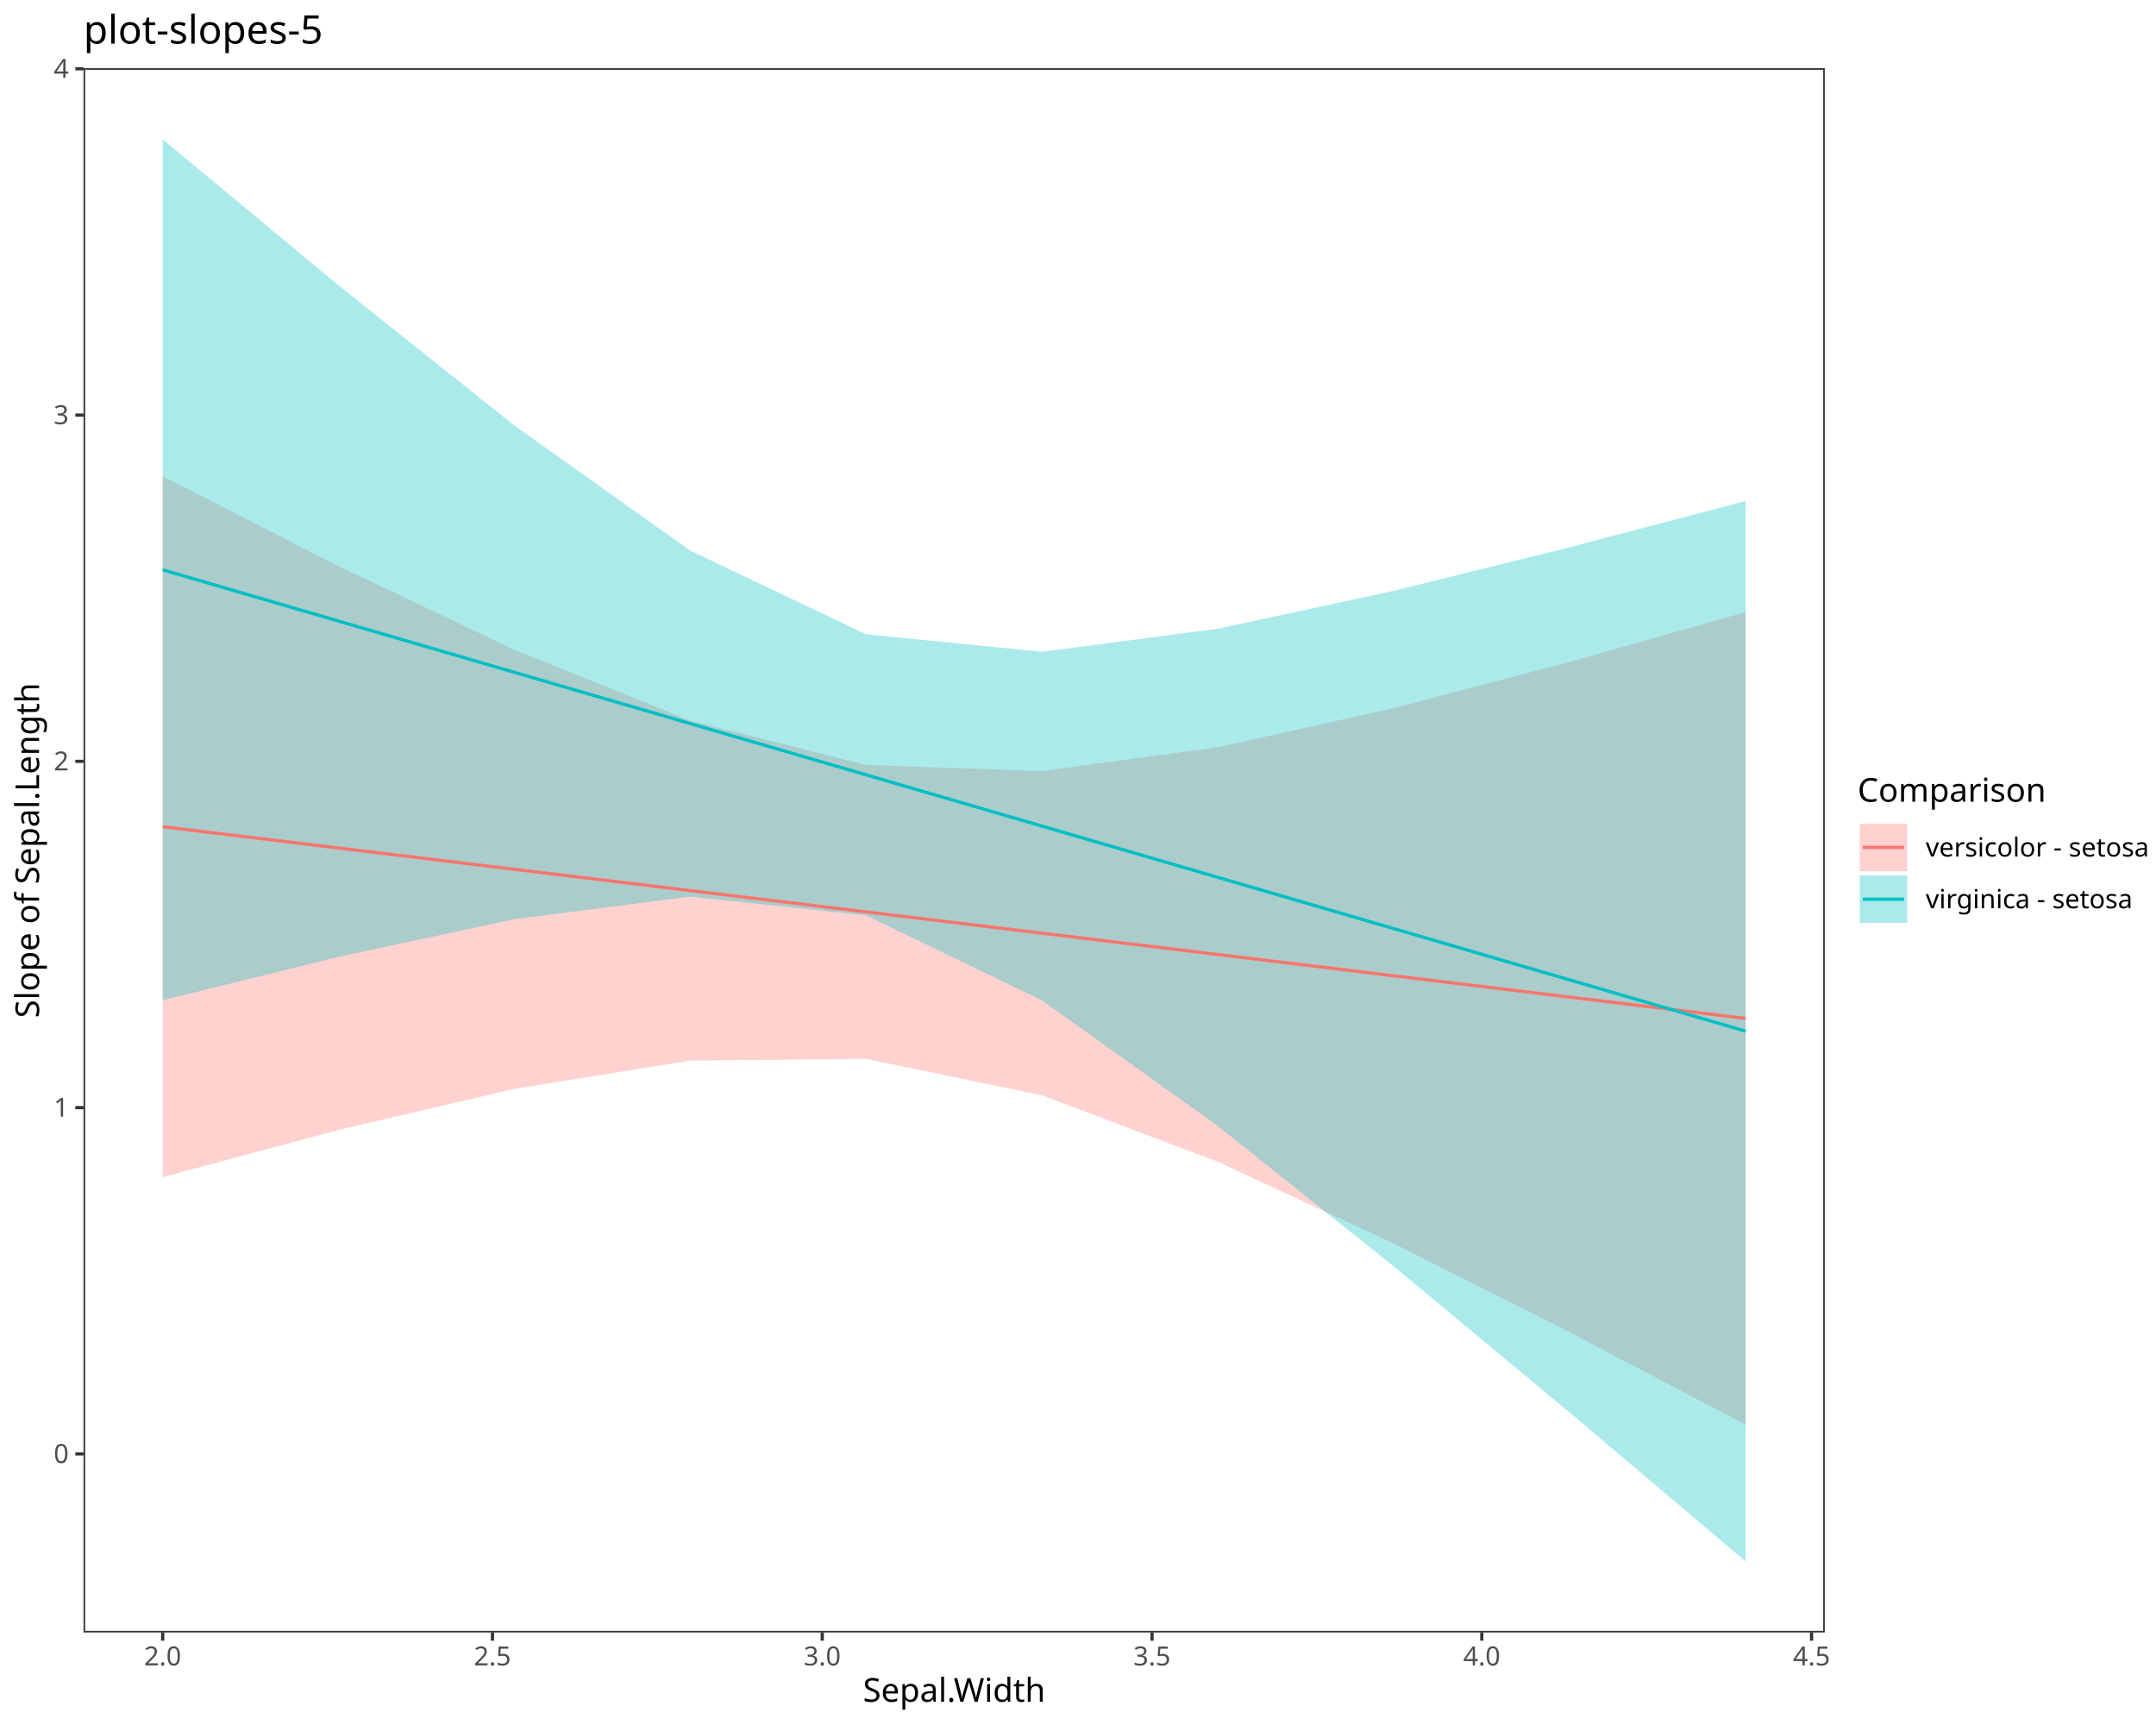
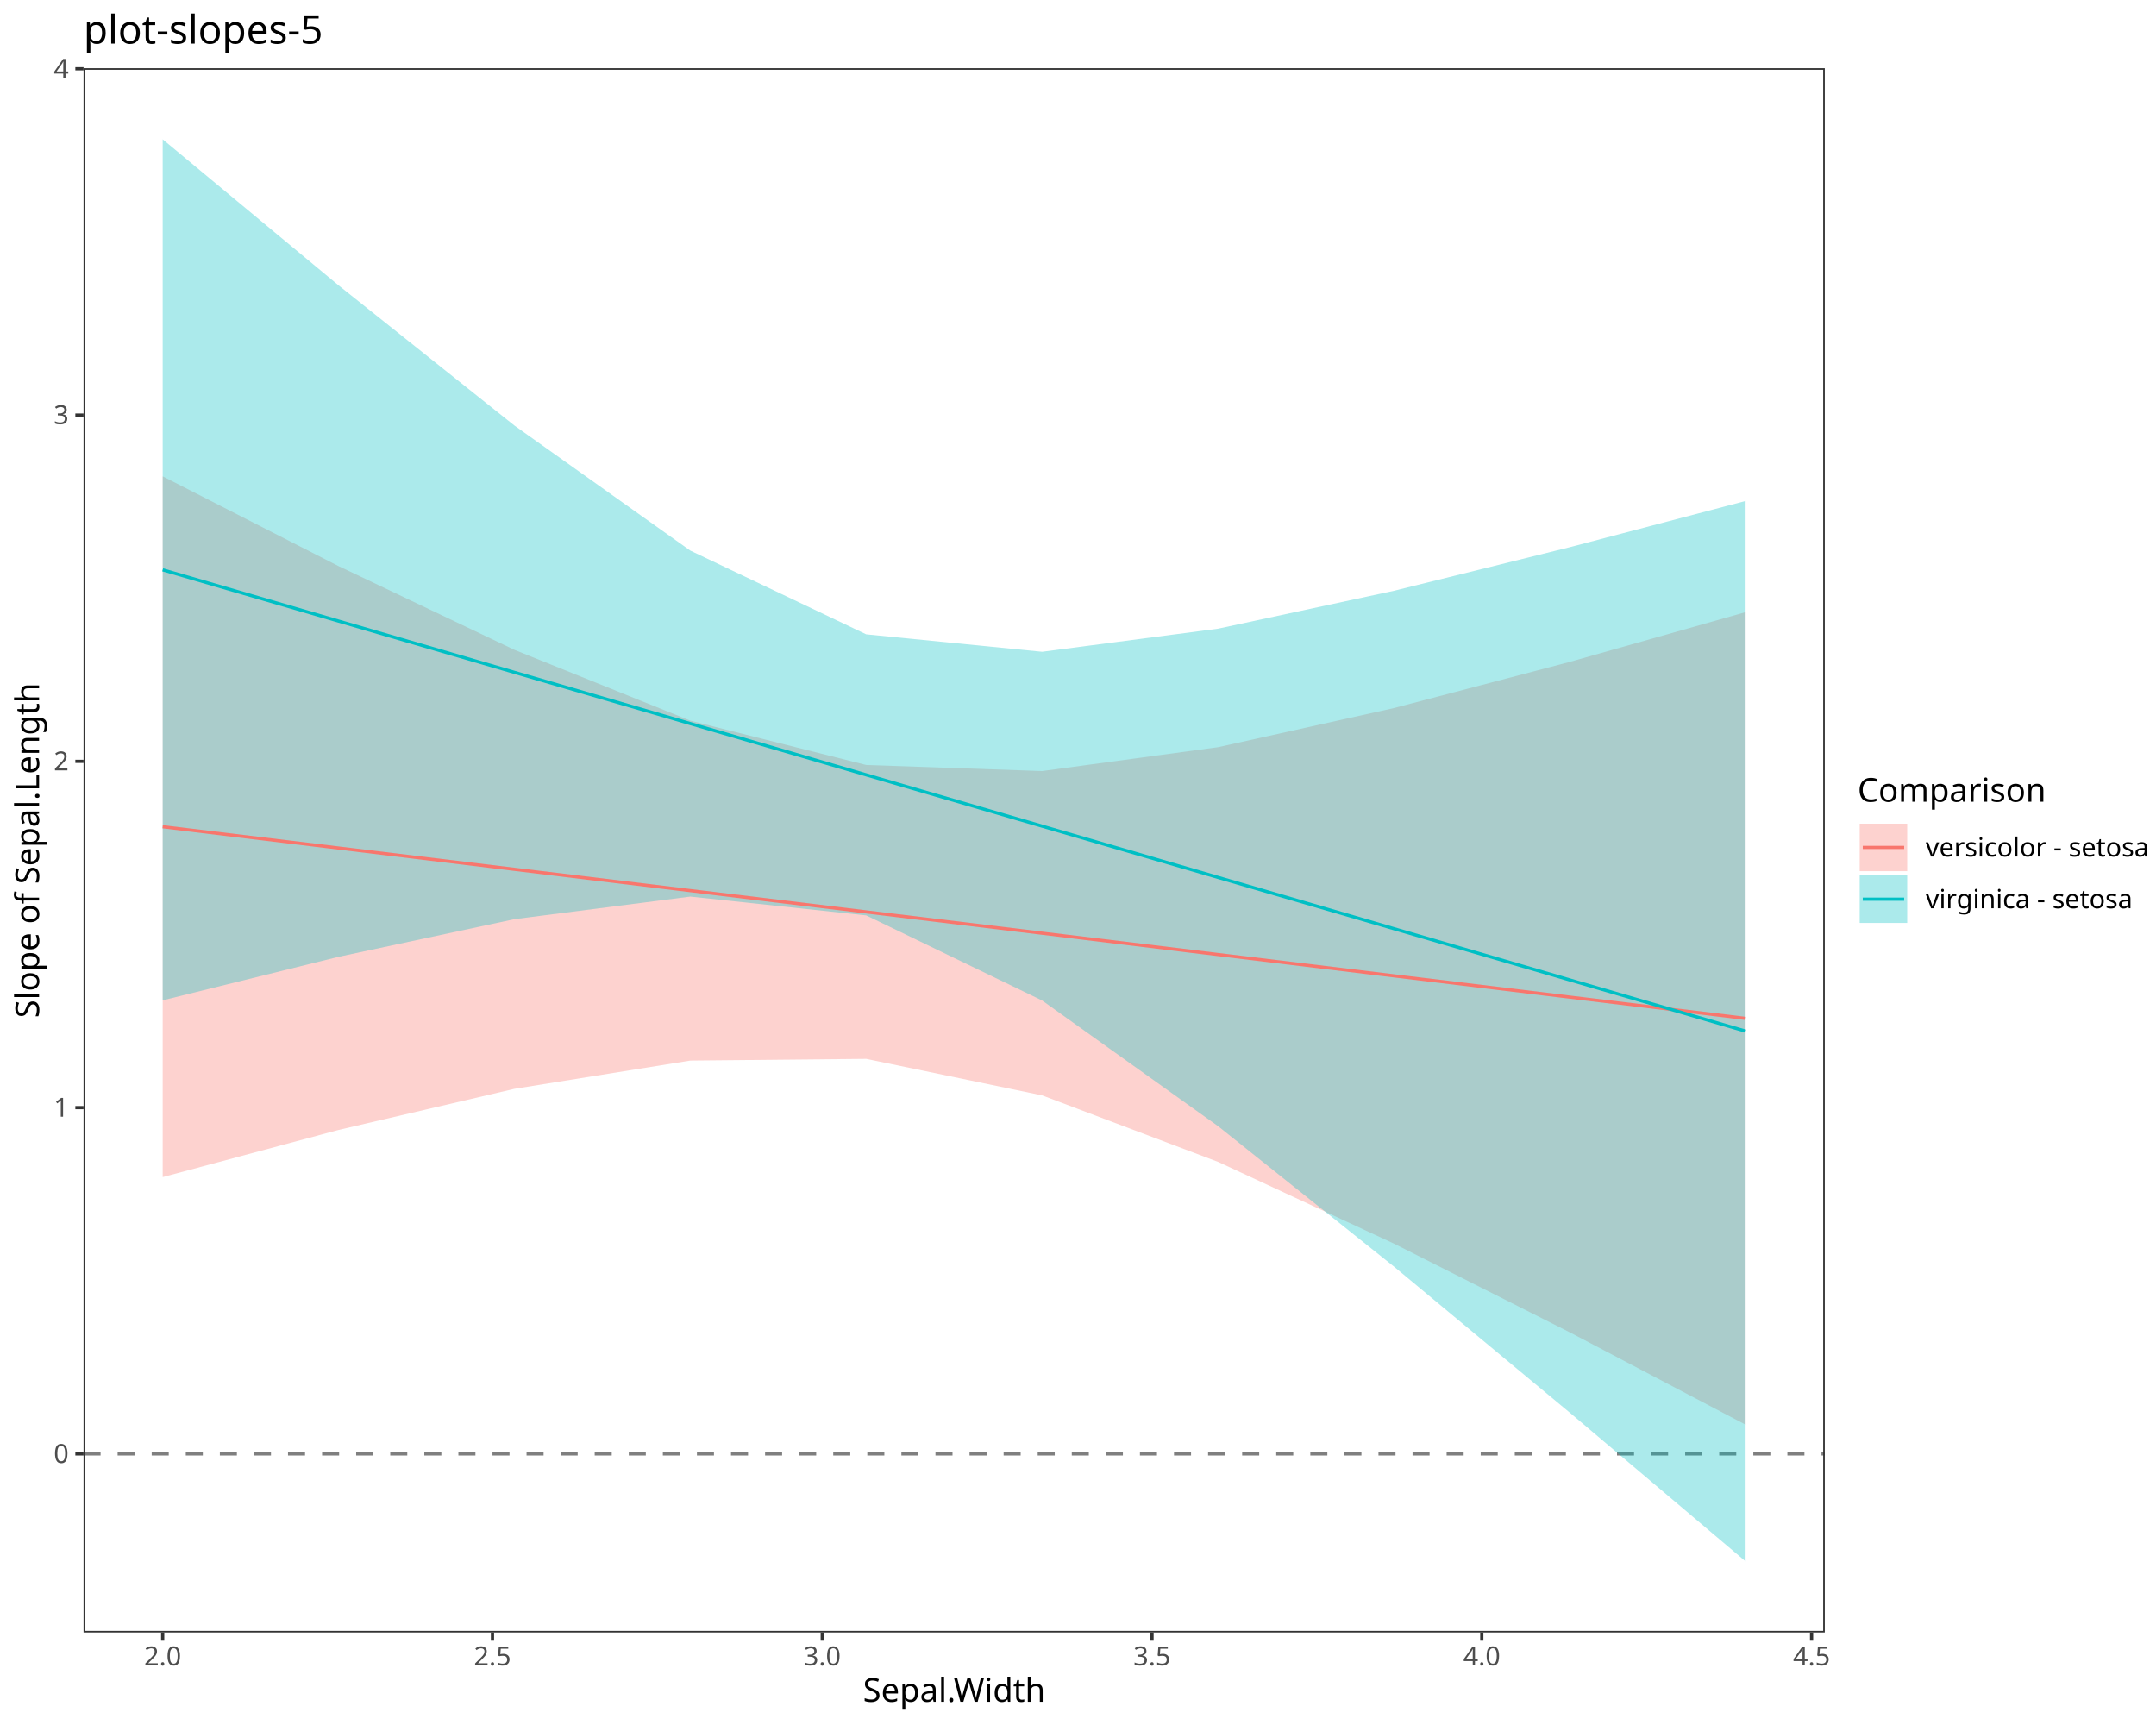
<svg xmlns="http://www.w3.org/2000/svg" class="svglite" data-engine-version="2.0" width="720.00pt" height="576.00pt" viewBox="0 0 720.00 576.00">
  <defs>
    <style type="text/css">
    .svglite line, .svglite polyline, .svglite polygon, .svglite path, .svglite rect, .svglite circle {
      fill: none;
      stroke: #000000;
      stroke-linecap: round;
      stroke-linejoin: round;
      stroke-miterlimit: 10.00;
    }
  </style>
  </defs>
  <rect width="100%" height="100%" style="stroke: none; fill: #FFFFFF;" />
  <defs>
    <clipPath id="cpMC4wMHw3MjAuMDB8MC4wMHw1NzYuMDA=">
      <rect x="0.00" y="0.00" width="720.00" height="576.00" />
    </clipPath>
  </defs>
  <g clip-path="url(#cpMC4wMHw3MjAuMDB8MC4wMHw1NzYuMDA=)">
    <rect x="-0" y="0.00" width="720.00" height="576.00" style="stroke-width: 1.07; stroke: #FFFFFF; fill: #FFFFFF;" />
  </g>
  <defs>
    <clipPath id="cpMjcuOTB8NjA5LjM4fDIyLjc4fDU0NS4xMQ==">
      <rect x="27.90" y="22.78" width="581.49" height="522.33" />
    </clipPath>
  </defs>
  <g clip-path="url(#cpMjcuOTB8NjA5LjM4fDIyLjc4fDU0NS4xMQ==)">
    <rect x="27.90" y="22.78" width="581.49" height="522.33" style="stroke-width: 1.07; stroke: none; fill: #FFFFFF;" />
+     <line x1="27.90" y1="485.48" x2="609.38" y2="485.48" style="stroke-width: 1.07; stroke: #000000; stroke-opacity: 0.50; stroke-dasharray: 5.69,5.69; stroke-linecap: butt;" />
    <polygon points="54.33,159.06 113.07,189.04 171.80,216.99 230.54,240.64 289.27,255.44 348.01,257.47 406.75,249.50 465.48,236.44 524.22,221.02 582.95,204.40 582.95,475.72 524.22,444.88 465.48,415.24 406.75,387.96 348.01,365.76 289.27,353.57 230.54,354.14 171.80,363.57 113.07,377.30 54.33,393.05 " style="stroke-width: 0.00; stroke: none; stroke-linecap: butt; fill: #F8766D; fill-opacity: 0.33;" />
    <polyline points="54.33,159.06 113.07,189.04 171.80,216.99 230.54,240.64 289.27,255.44 348.01,257.47 406.75,249.50 465.48,236.44 524.22,221.02 582.95,204.40 " style="stroke-width: 1.07; stroke: none; stroke-linecap: butt;" />
    <polyline points="582.95,475.72 524.22,444.88 465.48,415.24 406.75,387.96 348.01,365.76 289.27,353.57 230.54,354.14 171.80,363.57 113.07,377.30 54.33,393.05 " style="stroke-width: 1.07; stroke: none; stroke-linecap: butt;" />
    <polygon points="54.33,46.53 113.07,95.29 171.80,142.10 230.54,183.86 289.27,211.81 348.01,217.64 406.75,209.93 465.48,197.28 524.22,182.72 582.95,167.28 582.95,521.37 524.22,471.69 465.48,422.90 406.75,376.02 348.01,334.07 289.27,305.67 230.54,299.38 171.80,306.92 113.07,319.49 54.33,334.02 " style="stroke-width: 0.00; stroke: none; stroke-linecap: butt; fill: #00BFC4; fill-opacity: 0.33;" />
    <polyline points="54.33,46.53 113.07,95.29 171.80,142.10 230.54,183.86 289.27,211.81 348.01,217.64 406.75,209.93 465.48,197.28 524.22,182.72 582.95,167.28 " style="stroke-width: 1.07; stroke: none; stroke-linecap: butt;" />
    <polyline points="582.95,521.37 524.22,471.69 465.48,422.90 406.75,376.02 348.01,334.07 289.27,305.67 230.54,299.38 171.80,306.92 113.07,319.49 54.33,334.02 " style="stroke-width: 1.07; stroke: none; stroke-linecap: butt;" />
    <polyline points="54.33,276.06 113.07,283.17 171.80,290.28 230.54,297.39 289.27,304.50 348.01,311.61 406.75,318.73 465.48,325.84 524.22,332.95 582.95,340.06 " style="stroke-width: 1.07; stroke: #F8766D; stroke-linecap: butt;" />
    <polyline points="54.33,190.27 113.07,207.39 171.80,224.51 230.54,241.62 289.27,258.74 348.01,275.86 406.75,292.97 465.48,310.09 524.22,327.21 582.95,344.32 " style="stroke-width: 1.07; stroke: #00BFC4; stroke-linecap: butt;" />
    <rect x="27.90" y="22.78" width="581.49" height="522.33" style="stroke-width: 1.07; stroke: #333333;" />
  </g>
  <g clip-path="url(#cpMC4wMHw3MjAuMDB8MC4wMHw1NzYuMDA=)">
    <text x="22.97" y="488.51" text-anchor="end" style="font-size: 8.80px; fill: #4D4D4D; font-family: sans;" textLength="4.89px" lengthAdjust="spacingAndGlyphs">0</text>
    <text x="22.97" y="372.88" text-anchor="end" style="font-size: 8.80px; fill: #4D4D4D; font-family: sans;" textLength="4.89px" lengthAdjust="spacingAndGlyphs">1</text>
    <text x="22.97" y="257.25" text-anchor="end" style="font-size: 8.80px; fill: #4D4D4D; font-family: sans;" textLength="4.89px" lengthAdjust="spacingAndGlyphs">2</text>
    <text x="22.97" y="141.63" text-anchor="end" style="font-size: 8.80px; fill: #4D4D4D; font-family: sans;" textLength="4.89px" lengthAdjust="spacingAndGlyphs">3</text>
    <text x="22.97" y="26.00" text-anchor="end" style="font-size: 8.80px; fill: #4D4D4D; font-family: sans;" textLength="4.89px" lengthAdjust="spacingAndGlyphs">4</text>
    <polyline points="25.16,485.48 27.90,485.48 " style="stroke-width: 1.07; stroke: #333333; stroke-linecap: butt;" />
    <polyline points="25.16,369.85 27.90,369.85 " style="stroke-width: 1.07; stroke: #333333; stroke-linecap: butt;" />
    <polyline points="25.16,254.23 27.90,254.23 " style="stroke-width: 1.07; stroke: #333333; stroke-linecap: butt;" />
    <polyline points="25.16,138.60 27.90,138.60 " style="stroke-width: 1.07; stroke: #333333; stroke-linecap: butt;" />
    <polyline points="25.16,22.97 27.90,22.97 " style="stroke-width: 1.07; stroke: #333333; stroke-linecap: butt;" />
    <polyline points="54.33,547.85 54.33,545.11 " style="stroke-width: 1.07; stroke: #333333; stroke-linecap: butt;" />
    <polyline points="164.46,547.85 164.46,545.11 " style="stroke-width: 1.07; stroke: #333333; stroke-linecap: butt;" />
    <polyline points="274.59,547.85 274.59,545.11 " style="stroke-width: 1.07; stroke: #333333; stroke-linecap: butt;" />
    <polyline points="384.72,547.85 384.72,545.11 " style="stroke-width: 1.07; stroke: #333333; stroke-linecap: butt;" />
    <polyline points="494.85,547.85 494.85,545.11 " style="stroke-width: 1.07; stroke: #333333; stroke-linecap: butt;" />
    <polyline points="604.98,547.85 604.98,545.11 " style="stroke-width: 1.07; stroke: #333333; stroke-linecap: butt;" />
    <text x="54.33" y="556.10" text-anchor="middle" style="font-size: 8.80px; fill: #4D4D4D; font-family: sans;" textLength="12.23px" lengthAdjust="spacingAndGlyphs">2.0</text>
    <text x="164.46" y="556.10" text-anchor="middle" style="font-size: 8.80px; fill: #4D4D4D; font-family: sans;" textLength="12.23px" lengthAdjust="spacingAndGlyphs">2.5</text>
    <text x="274.59" y="556.10" text-anchor="middle" style="font-size: 8.80px; fill: #4D4D4D; font-family: sans;" textLength="12.23px" lengthAdjust="spacingAndGlyphs">3.0</text>
    <text x="384.72" y="556.10" text-anchor="middle" style="font-size: 8.80px; fill: #4D4D4D; font-family: sans;" textLength="12.23px" lengthAdjust="spacingAndGlyphs">3.5</text>
    <text x="494.85" y="556.10" text-anchor="middle" style="font-size: 8.80px; fill: #4D4D4D; font-family: sans;" textLength="12.23px" lengthAdjust="spacingAndGlyphs">4.0</text>
    <text x="604.98" y="556.10" text-anchor="middle" style="font-size: 8.80px; fill: #4D4D4D; font-family: sans;" textLength="12.23px" lengthAdjust="spacingAndGlyphs">4.5</text>
    <text x="318.64" y="568.24" text-anchor="middle" style="font-size: 11.00px; font-family: sans;" textLength="59.31px" lengthAdjust="spacingAndGlyphs">Sepal.Width</text>
    <text transform="translate(13.05,283.95) rotate(-90)" text-anchor="middle" style="font-size: 11.00px; font-family: sans;" textLength="108.26px" lengthAdjust="spacingAndGlyphs">Slope of Sepal.Length</text>
    <rect x="620.34" y="259.00" width="94.18" height="49.89" style="stroke-width: 1.07; stroke: none; fill: #FFFFFF;" />
    <text x="620.34" y="267.71" style="font-size: 11.00px; font-family: sans;" textLength="59.31px" lengthAdjust="spacingAndGlyphs">Comparison</text>
    <rect x="620.34" y="274.33" width="17.28" height="17.28" style="stroke-width: 1.07; stroke: none; fill: #FFFFFF;" />
    <rect x="621.05" y="275.04" width="15.86" height="15.86" style="stroke-width: 1.07; stroke: none; stroke-linecap: butt; stroke-linejoin: miter; fill: #F8766D; fill-opacity: 0.33;" />
    <line x1="622.07" y1="282.97" x2="635.90" y2="282.97" style="stroke-width: 1.07; stroke: #F8766D; stroke-linecap: butt;" />
    <rect x="620.34" y="291.61" width="17.28" height="17.28" style="stroke-width: 1.07; stroke: none; fill: #FFFFFF;" />
    <rect x="621.05" y="292.32" width="15.86" height="15.86" style="stroke-width: 1.07; stroke: none; stroke-linecap: butt; stroke-linejoin: miter; fill: #00BFC4; fill-opacity: 0.33;" />
    <line x1="622.07" y1="300.25" x2="635.90" y2="300.25" style="stroke-width: 1.07; stroke: #00BFC4; stroke-linecap: butt;" />
    <text x="643.10" y="286.00" style="font-size: 8.80px; font-family: sans;" textLength="71.42px" lengthAdjust="spacingAndGlyphs">versicolor - setosa</text>
    <text x="643.10" y="303.28" style="font-size: 8.80px; font-family: sans;" textLength="66.04px" lengthAdjust="spacingAndGlyphs">virginica - setosa</text>
    <text x="27.90" y="14.56" style="font-size: 13.20px; font-family: sans;" textLength="75.58px" lengthAdjust="spacingAndGlyphs">plot-slopes-5</text>
  </g>
</svg>
